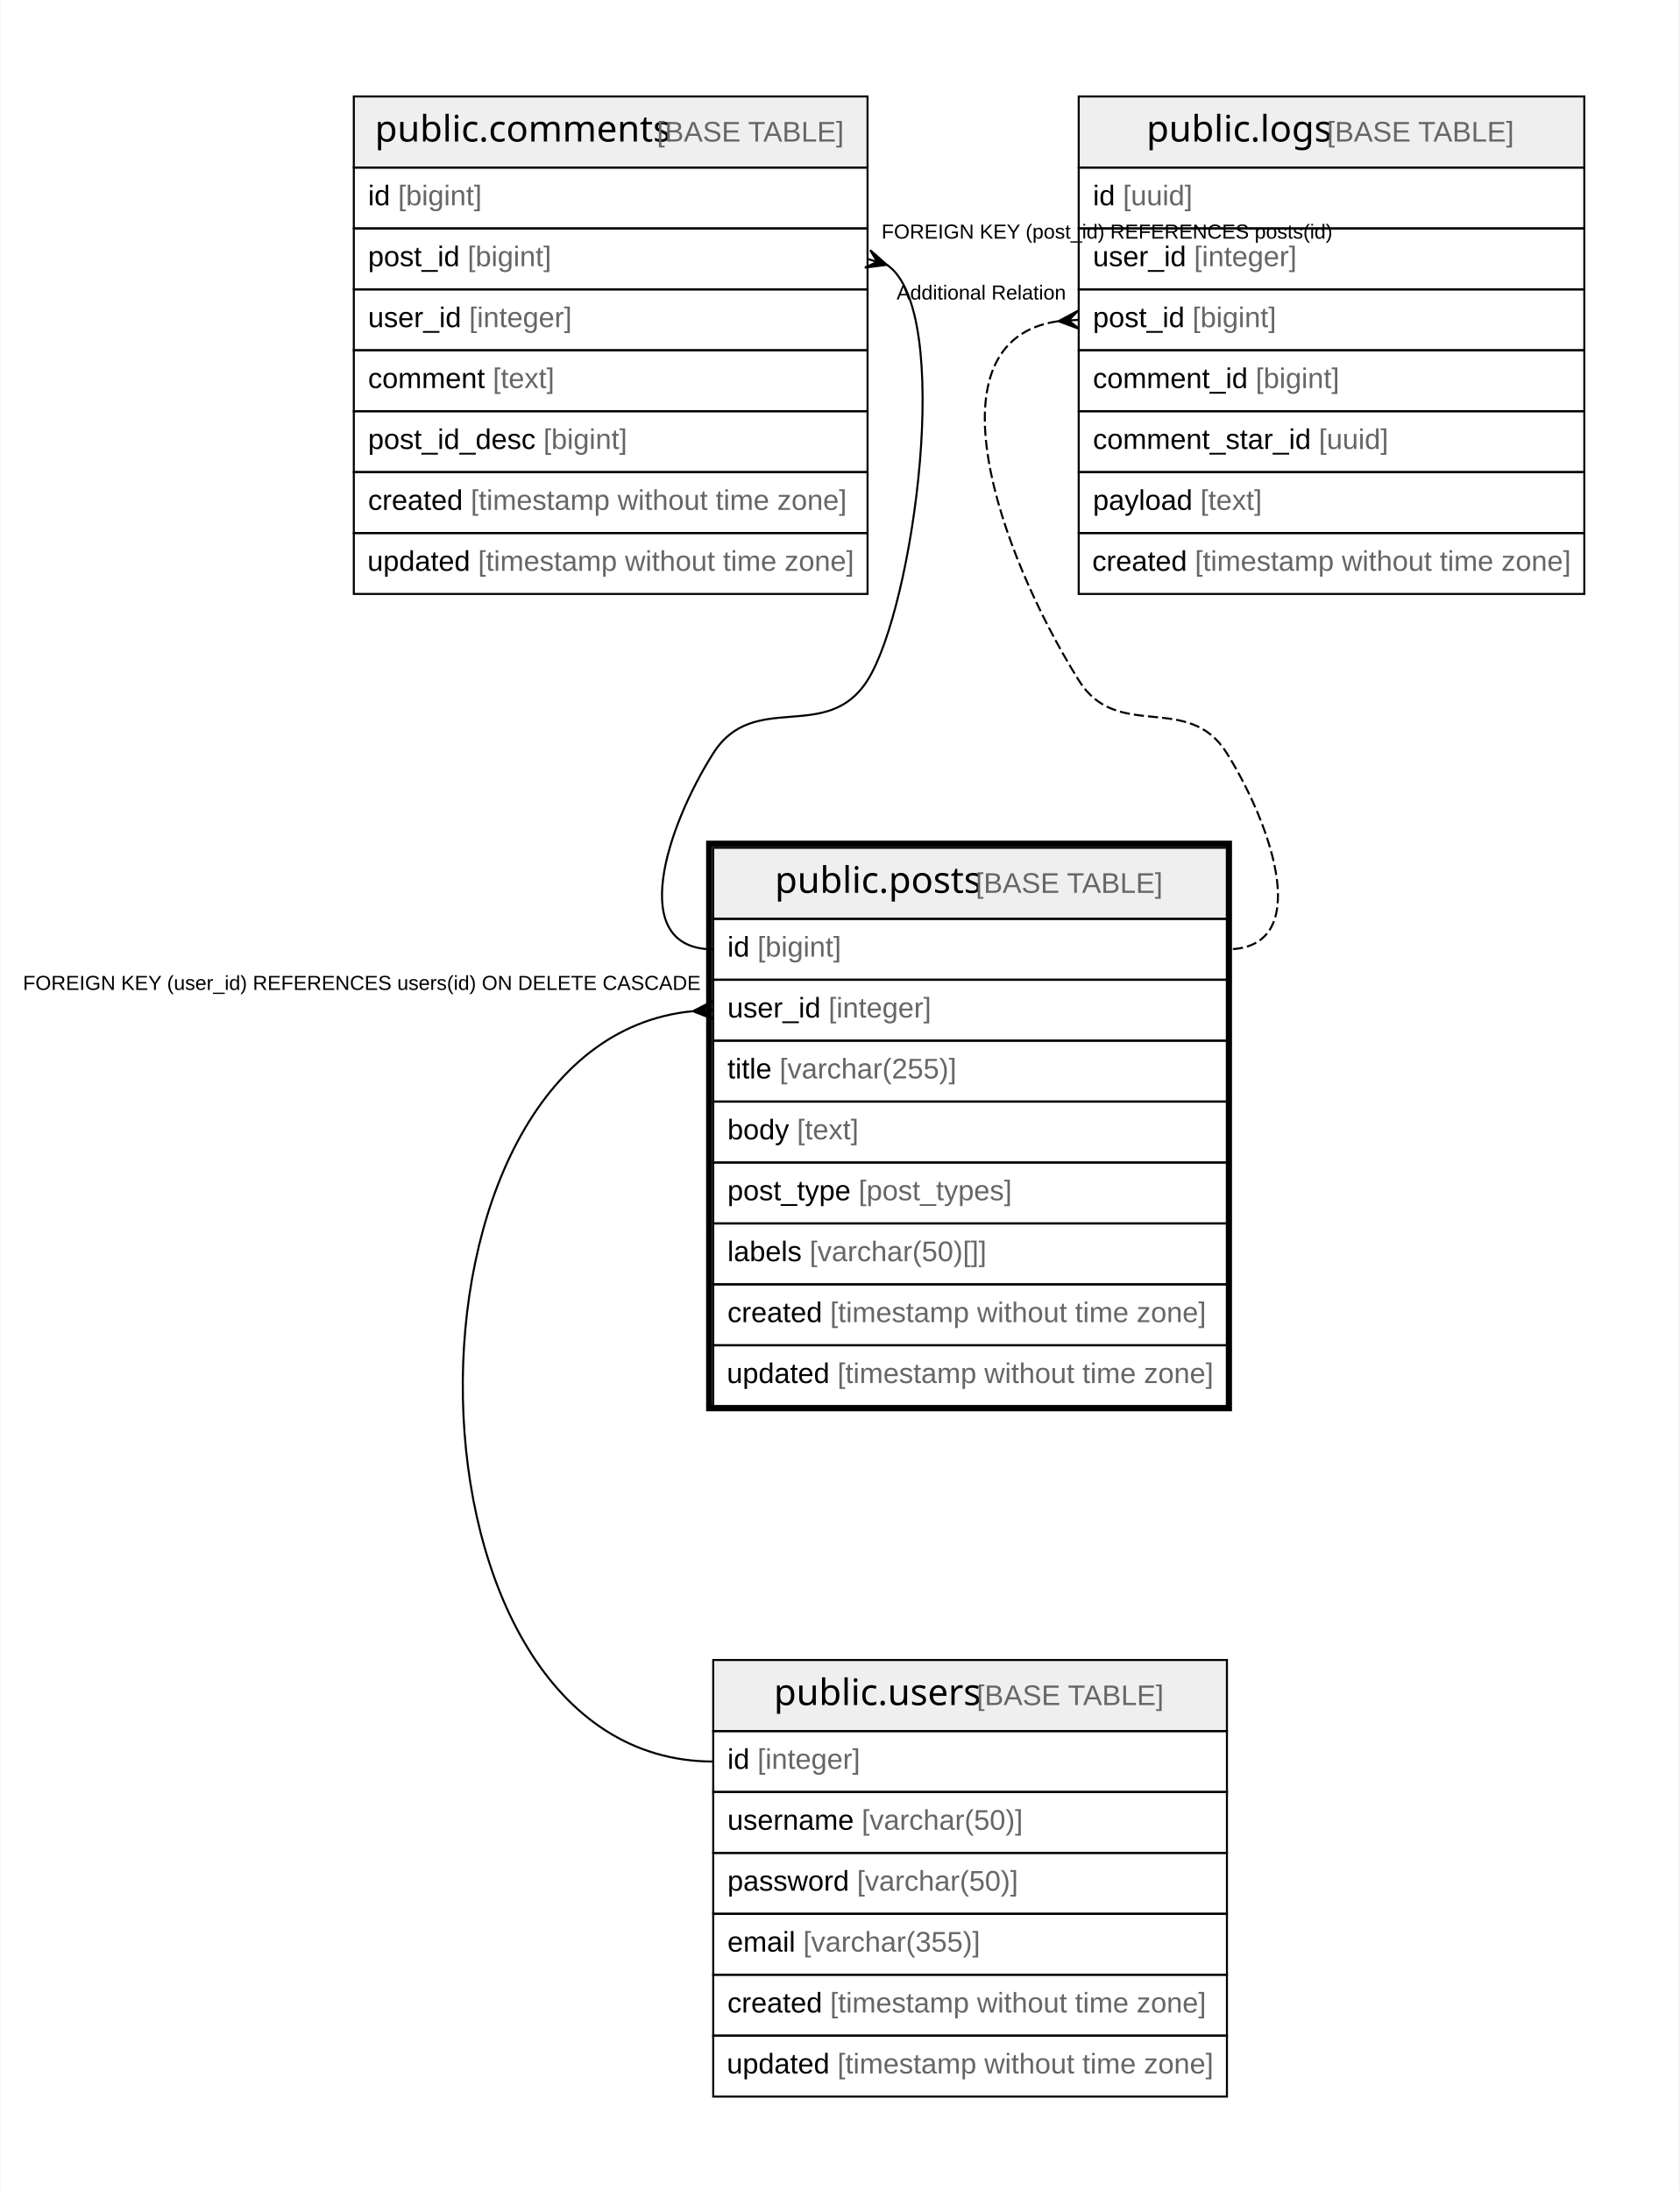
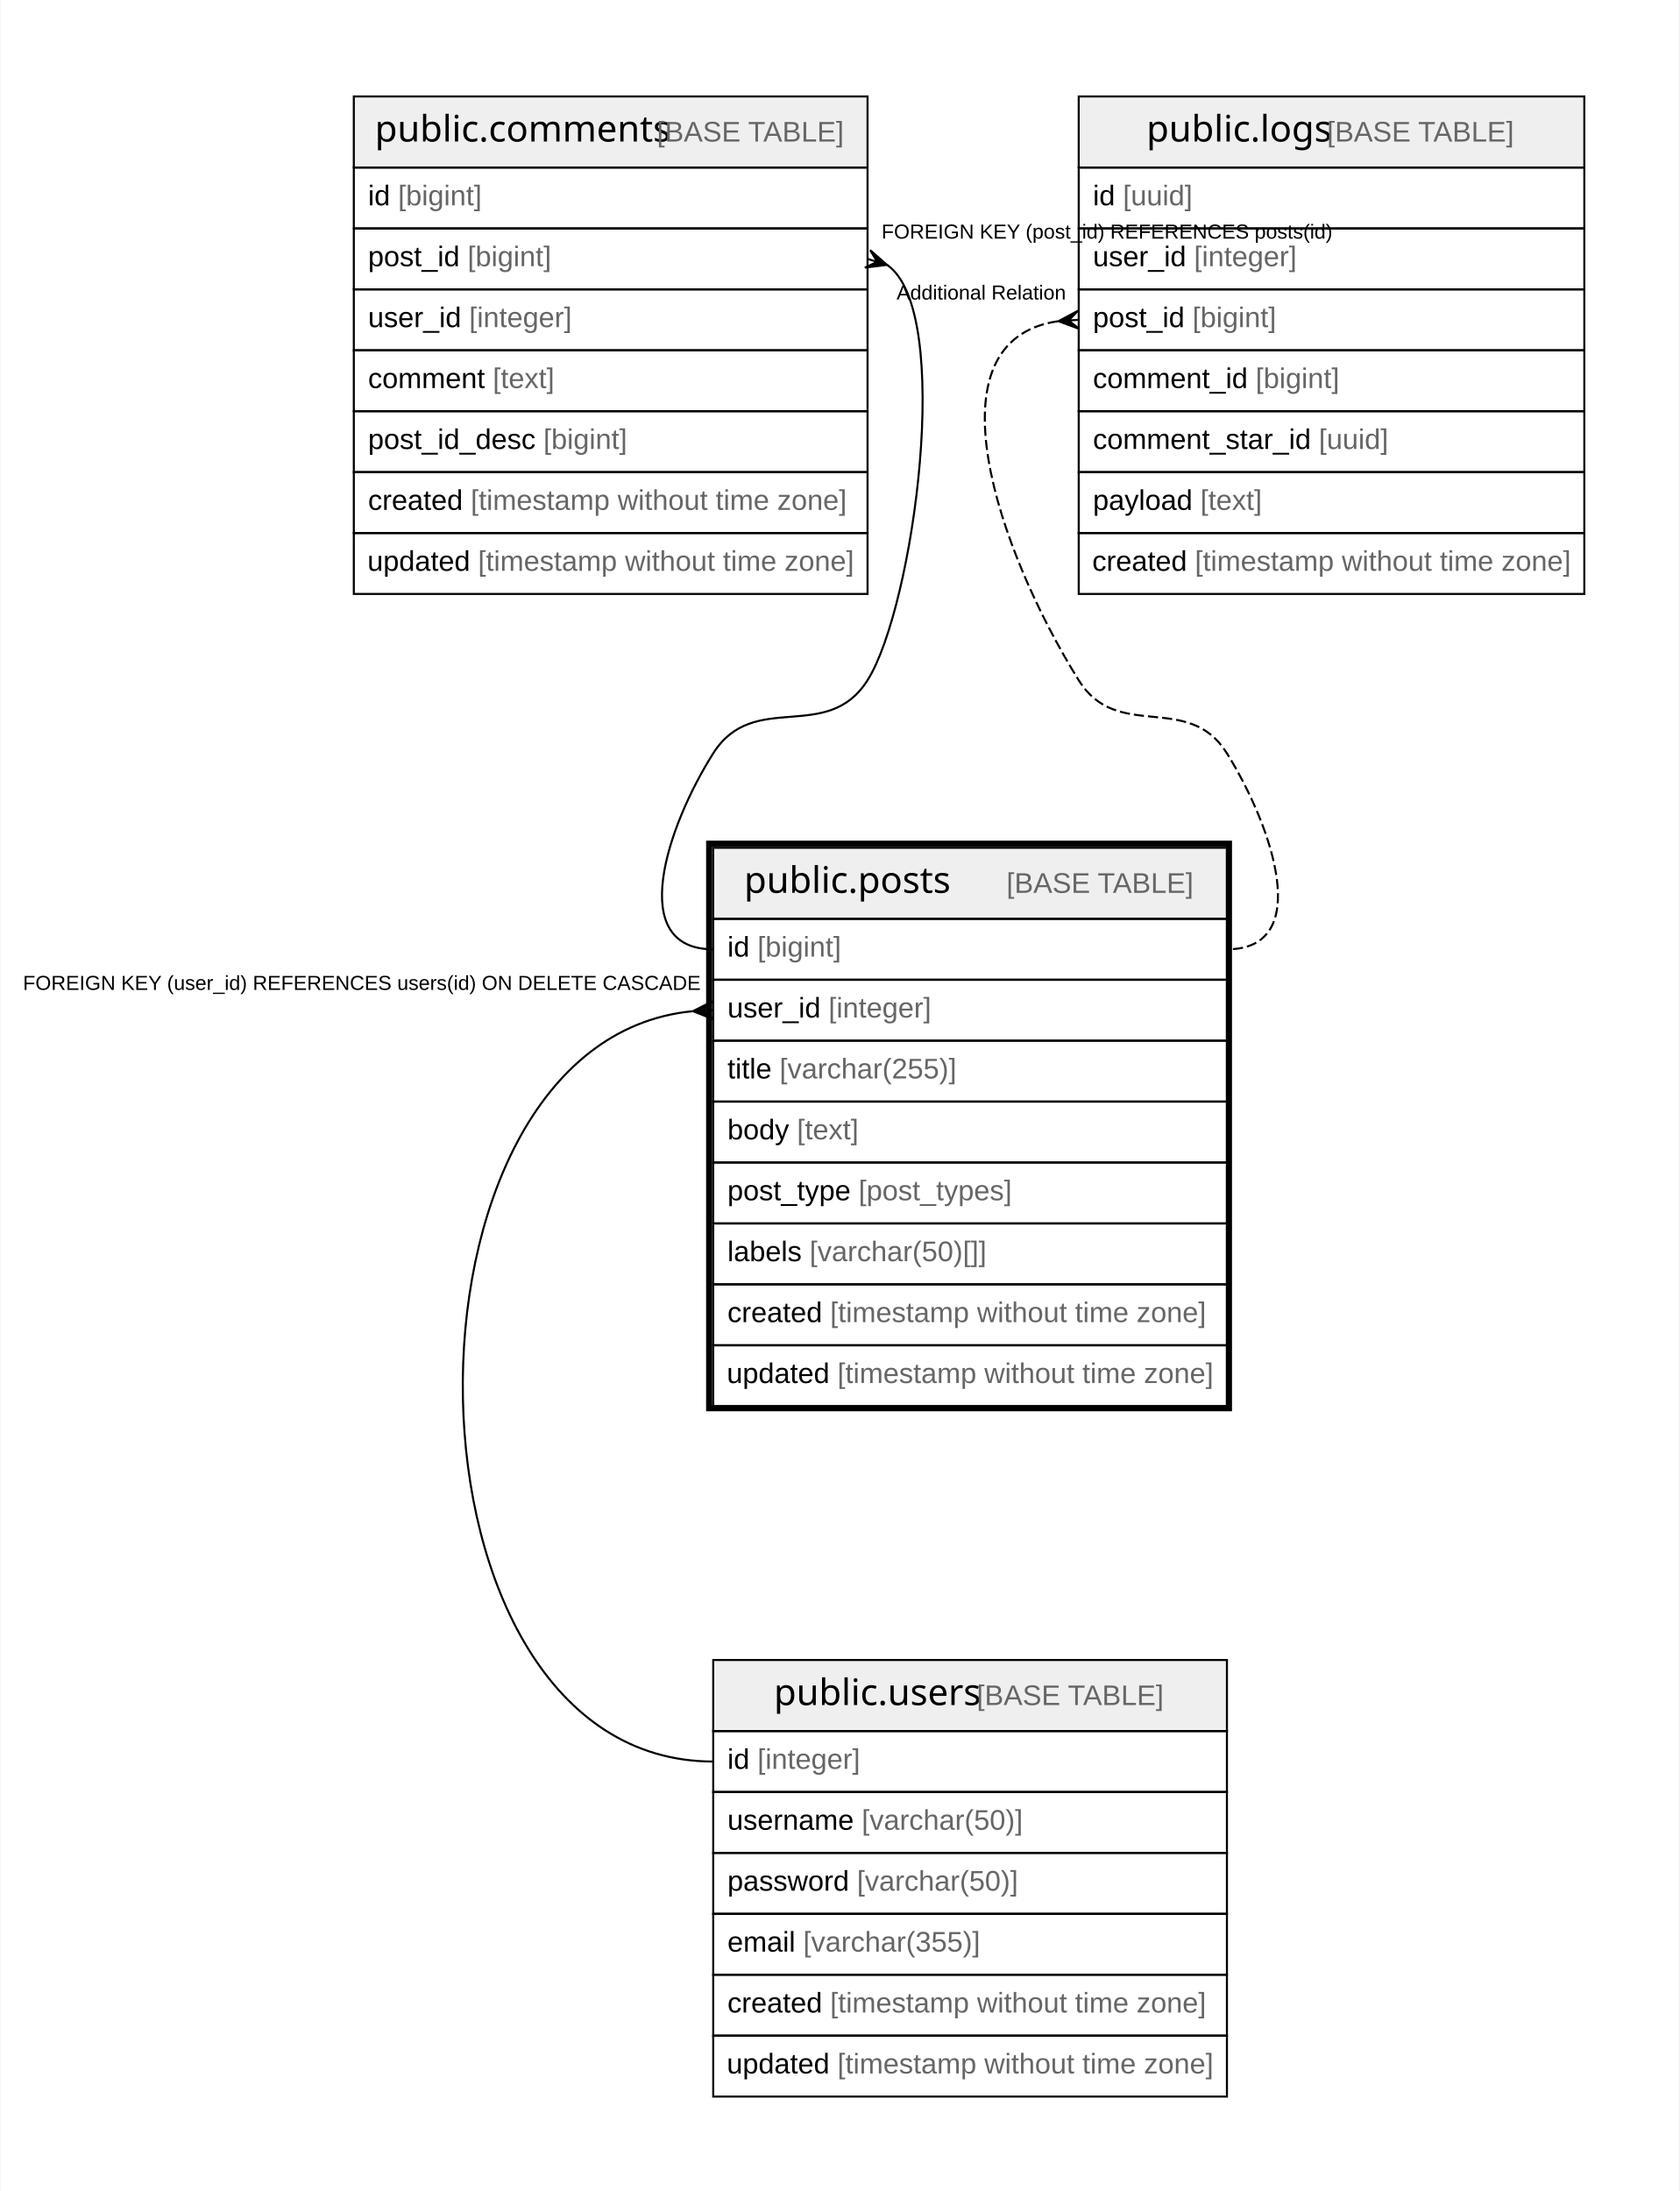
<svg xmlns="http://www.w3.org/2000/svg" width="827pt" height="1079pt" viewBox="0.00 0.00 826.50 1079.00">
  <g id="graph0" class="graph" transform="scale(1 1) rotate(0) translate(4 1075)">
    <polygon fill="#ffffff" stroke="transparent" points="-4,4 -4,-1075 822.5,-1075 822.5,4 -4,4" />
    <g id="node1" class="node">
      <polygon fill="#efefef" stroke="transparent" points="347,-622.5 347,-657.5 600,-657.5 600,-622.5 347,-622.5" />
      <polygon fill="none" stroke="#000000" points="347,-622.5 347,-657.5 600,-657.5 600,-622.5 347,-622.5" />
-       <text text-anchor="start" x="377.361" y="-635.3" font-family="Arial Bold" font-size="18.00" fill="#000000">public.posts</text>
-       <text text-anchor="start" x="472.385" y="-635.3" font-family="Arial" font-size="14.00" fill="#000000"> </text>
-       <text text-anchor="start" x="476.276" y="-635.3" font-family="Arial" font-size="14.00" fill="#666666">[BASE TABLE]</text>
+       <text text-anchor="start" x="362.204" y="-635.3" font-family="Arial Bold" font-size="18.00" fill="#000000">public.posts</text>
+       <text text-anchor="start" x="457.228" y="-635.3" font-family="Arial" font-size="14.00" fill="#000000">    </text>
+       <text text-anchor="start" x="491.433" y="-635.3" font-family="Arial" font-size="14.00" fill="#666666">[BASE TABLE]</text>
      <polygon fill="none" stroke="#000000" points="347,-592.5 347,-622.5 600,-622.5 600,-592.5 347,-592.5" />
      <text text-anchor="start" x="354" y="-603.9" font-family="Arial" font-size="14.00" fill="#000000">id </text>
      <text text-anchor="start" x="368.78" y="-603.9" font-family="Arial" font-size="14.00" fill="#666666">[bigint]</text>
      <polygon fill="none" stroke="#000000" points="347,-562.5 347,-592.5 600,-592.5 600,-562.5 347,-562.5" />
      <text text-anchor="start" x="354" y="-573.9" font-family="Arial" font-size="14.00" fill="#000000">user_id </text>
      <text text-anchor="start" x="403.788" y="-573.9" font-family="Arial" font-size="14.00" fill="#666666">[integer]</text>
      <polygon fill="none" stroke="#000000" points="347,-532.5 347,-562.5 600,-562.5 600,-532.5 347,-532.5" />
      <text text-anchor="start" x="354" y="-543.9" font-family="Arial" font-size="14.00" fill="#000000">title </text>
      <text text-anchor="start" x="379.668" y="-543.9" font-family="Arial" font-size="14.00" fill="#666666">[varchar(255)]</text>
      <polygon fill="none" stroke="#000000" points="347,-502.5 347,-532.5 600,-532.5 600,-502.5 347,-502.5" />
      <text text-anchor="start" x="354" y="-513.9" font-family="Arial" font-size="14.00" fill="#000000">body </text>
      <text text-anchor="start" x="388.238" y="-513.9" font-family="Arial" font-size="14.00" fill="#666666">[text]</text>
      <polygon fill="none" stroke="#000000" points="347,-472.5 347,-502.5 600,-502.5 600,-472.5 347,-472.5" />
      <text text-anchor="start" x="354" y="-483.9" font-family="Arial" font-size="14.00" fill="#000000">post_type </text>
      <text text-anchor="start" x="418.585" y="-483.9" font-family="Arial" font-size="14.00" fill="#666666">[post_types]</text>
      <polygon fill="none" stroke="#000000" points="347,-442.5 347,-472.5 600,-472.5 600,-442.5 347,-442.5" />
      <text text-anchor="start" x="354" y="-453.9" font-family="Arial" font-size="14.00" fill="#000000">labels </text>
      <text text-anchor="start" x="394.452" y="-453.9" font-family="Arial" font-size="14.00" fill="#666666">[varchar(50)[]]</text>
      <polygon fill="none" stroke="#000000" points="347,-412.5 347,-442.5 600,-442.5 600,-412.5 347,-412.5" />
      <text text-anchor="start" x="354" y="-423.9" font-family="Arial" font-size="14.00" fill="#000000">created </text>
      <text text-anchor="start" x="404.572" y="-423.9" font-family="Arial" font-size="14.00" fill="#666666">[timestamp without time zone]</text>
      <polygon fill="none" stroke="#000000" points="347,-382.5 347,-412.5 600,-412.5 600,-382.5 347,-382.5" />
      <text text-anchor="start" x="353.692" y="-393.9" font-family="Arial" font-size="14.00" fill="#000000">updated </text>
      <text text-anchor="start" x="408.168" y="-393.9" font-family="Arial" font-size="14.00" fill="#666666">[timestamp without time zone]</text>
      <polygon fill="none" stroke="#000000" stroke-width="3" points="345,-381.5 345,-659.5 601,-659.5 601,-381.5 345,-381.5" />
    </g>
    <g id="node4" class="node">
      <polygon fill="#efefef" stroke="transparent" points="347,-222.5 347,-257.5 600,-257.5 600,-222.5 347,-222.5" />
      <polygon fill="none" stroke="#000000" points="347,-222.5 347,-257.5 600,-257.5 600,-222.5 347,-222.5" />
      <text text-anchor="start" x="376.866" y="-235.3" font-family="Arial Bold" font-size="18.00" fill="#000000">public.users</text>
      <text text-anchor="start" x="472.88" y="-235.3" font-family="Arial" font-size="14.00" fill="#000000"> </text>
      <text text-anchor="start" x="476.771" y="-235.3" font-family="Arial" font-size="14.00" fill="#666666">[BASE TABLE]</text>
      <polygon fill="none" stroke="#000000" points="347,-192.5 347,-222.5 600,-222.5 600,-192.5 347,-192.5" />
      <text text-anchor="start" x="354" y="-203.9" font-family="Arial" font-size="14.00" fill="#000000">id </text>
      <text text-anchor="start" x="368.78" y="-203.9" font-family="Arial" font-size="14.00" fill="#666666">[integer]</text>
      <polygon fill="none" stroke="#000000" points="347,-162.5 347,-192.5 600,-192.5 600,-162.5 347,-162.5" />
      <text text-anchor="start" x="354" y="-173.9" font-family="Arial" font-size="14.00" fill="#000000">username </text>
      <text text-anchor="start" x="420.125" y="-173.9" font-family="Arial" font-size="14.00" fill="#666666">[varchar(50)]</text>
      <polygon fill="none" stroke="#000000" points="347,-132.5 347,-162.5 600,-162.5 600,-132.5 347,-132.5" />
      <text text-anchor="start" x="354" y="-143.9" font-family="Arial" font-size="14.00" fill="#000000">password </text>
      <text text-anchor="start" x="417.788" y="-143.9" font-family="Arial" font-size="14.00" fill="#666666">[varchar(50)]</text>
      <polygon fill="none" stroke="#000000" points="347,-102.5 347,-132.5 600,-132.5 600,-102.5 347,-102.5" />
      <text text-anchor="start" x="354" y="-113.9" font-family="Arial" font-size="14.00" fill="#000000">email </text>
      <text text-anchor="start" x="391.33" y="-113.9" font-family="Arial" font-size="14.00" fill="#666666">[varchar(355)]</text>
      <polygon fill="none" stroke="#000000" points="347,-72.5 347,-102.5 600,-102.5 600,-72.5 347,-72.5" />
      <text text-anchor="start" x="354" y="-83.9" font-family="Arial" font-size="14.00" fill="#000000">created </text>
      <text text-anchor="start" x="404.572" y="-83.9" font-family="Arial" font-size="14.00" fill="#666666">[timestamp without time zone]</text>
      <polygon fill="none" stroke="#000000" points="347,-42.5 347,-72.5 600,-72.5 600,-42.5 347,-42.5" />
      <text text-anchor="start" x="353.692" y="-53.9" font-family="Arial" font-size="14.00" fill="#000000">updated </text>
      <text text-anchor="start" x="408.168" y="-53.9" font-family="Arial" font-size="14.00" fill="#666666">[timestamp without time zone]</text>
    </g>
    <g id="edge3" class="edge">
      <path fill="none" stroke="#000000" d="M336.629,-576.995C182.631,-561.772 186.089,-207.5 347,-207.5" />
      <polygon fill="#000000" stroke="#000000" points="337.012,-577.014 346.781,-581.995 342.006,-577.257 347,-577.5 347,-577.5 347,-577.5 342.006,-577.257 347.219,-573.005 337.012,-577.014 337.012,-577.014" />
      <text text-anchor="start" x="7.053" y="-587.5" font-family="Arial" font-size="10.00" fill="#000000">FOREIGN KEY (user_id) REFERENCES users(id) ON DELETE CASCADE</text>
    </g>
    <g id="node2" class="node">
      <polygon fill="#efefef" stroke="transparent" points="170,-992.5 170,-1027.5 423,-1027.5 423,-992.5 170,-992.5" />
      <polygon fill="none" stroke="#000000" points="170,-992.5 170,-1027.5 423,-1027.5 423,-992.5 170,-992.5" />
      <text text-anchor="start" x="180.366" y="-1005.3" font-family="Arial Bold" font-size="18.00" fill="#000000">public.comments</text>
      <text text-anchor="start" x="315.38" y="-1005.3" font-family="Arial" font-size="14.00" fill="#000000"> </text>
      <text text-anchor="start" x="319.271" y="-1005.3" font-family="Arial" font-size="14.00" fill="#666666">[BASE TABLE]</text>
      <polygon fill="none" stroke="#000000" points="170,-962.5 170,-992.5 423,-992.5 423,-962.5 170,-962.5" />
      <text text-anchor="start" x="177" y="-973.9" font-family="Arial" font-size="14.00" fill="#000000">id </text>
      <text text-anchor="start" x="191.78" y="-973.9" font-family="Arial" font-size="14.00" fill="#666666">[bigint]</text>
      <polygon fill="none" stroke="#000000" points="170,-932.5 170,-962.5 423,-962.5 423,-932.5 170,-932.5" />
      <text text-anchor="start" x="177" y="-943.9" font-family="Arial" font-size="14.00" fill="#000000">post_id </text>
      <text text-anchor="start" x="226.018" y="-943.9" font-family="Arial" font-size="14.00" fill="#666666">[bigint]</text>
      <polygon fill="none" stroke="#000000" points="170,-902.5 170,-932.5 423,-932.5 423,-902.5 170,-902.5" />
      <text text-anchor="start" x="177" y="-913.9" font-family="Arial" font-size="14.00" fill="#000000">user_id </text>
      <text text-anchor="start" x="226.788" y="-913.9" font-family="Arial" font-size="14.00" fill="#666666">[integer]</text>
      <polygon fill="none" stroke="#000000" points="170,-872.5 170,-902.5 423,-902.5 423,-872.5 170,-872.5" />
      <text text-anchor="start" x="177" y="-883.9" font-family="Arial" font-size="14.00" fill="#000000">comment </text>
      <text text-anchor="start" x="238.45" y="-883.9" font-family="Arial" font-size="14.00" fill="#666666">[text]</text>
      <polygon fill="none" stroke="#000000" points="170,-842.5 170,-872.5 423,-872.5 423,-842.5 170,-842.5" />
      <text text-anchor="start" x="177" y="-853.9" font-family="Arial" font-size="14.00" fill="#000000">post_id_desc </text>
      <text text-anchor="start" x="263.366" y="-853.9" font-family="Arial" font-size="14.00" fill="#666666">[bigint]</text>
      <polygon fill="none" stroke="#000000" points="170,-812.5 170,-842.5 423,-842.5 423,-812.5 170,-812.5" />
      <text text-anchor="start" x="177" y="-823.9" font-family="Arial" font-size="14.00" fill="#000000">created </text>
      <text text-anchor="start" x="227.572" y="-823.9" font-family="Arial" font-size="14.00" fill="#666666">[timestamp without time zone]</text>
      <polygon fill="none" stroke="#000000" points="170,-782.5 170,-812.5 423,-812.5 423,-782.5 170,-782.5" />
      <text text-anchor="start" x="176.691" y="-793.9" font-family="Arial" font-size="14.00" fill="#000000">updated </text>
      <text text-anchor="start" x="231.168" y="-793.9" font-family="Arial" font-size="14.00" fill="#666666">[timestamp without time zone]</text>
    </g>
    <g id="edge1" class="edge">
      <path fill="none" stroke="#000000" d="M432.601,-944.556C465.74,-921.957 445.731,-775.92 423,-740 403.013,-708.417 366.987,-735.583 347,-704 324.065,-667.758 304.111,-607.5 347,-607.5" />
      <polygon fill="#000000" stroke="#000000" points="432.561,-944.568 421.681,-943.198 427.78,-946.034 423,-947.5 423,-947.5 423,-947.5 427.78,-946.034 424.319,-951.802 432.561,-944.568 432.561,-944.568" />
      <text text-anchor="start" x="429.885" y="-957.5" font-family="Arial" font-size="10.00" fill="#000000">FOREIGN KEY (post_id) REFERENCES posts(id)</text>
    </g>
    <g id="node3" class="node">
      <polygon fill="#efefef" stroke="transparent" points="527,-992.5 527,-1027.5 776,-1027.5 776,-992.5 527,-992.5" />
      <polygon fill="none" stroke="#000000" points="527,-992.5 527,-1027.5 776,-1027.5 776,-992.5 527,-992.5" />
      <text text-anchor="start" x="560.365" y="-1005.3" font-family="Arial Bold" font-size="18.00" fill="#000000">public.logs</text>
      <text text-anchor="start" x="645.381" y="-1005.3" font-family="Arial" font-size="14.00" fill="#000000"> </text>
      <text text-anchor="start" x="649.272" y="-1005.3" font-family="Arial" font-size="14.00" fill="#666666">[BASE TABLE]</text>
      <polygon fill="none" stroke="#000000" points="527,-962.5 527,-992.5 776,-992.5 776,-962.5 527,-962.5" />
      <text text-anchor="start" x="534" y="-973.9" font-family="Arial" font-size="14.00" fill="#000000">id </text>
      <text text-anchor="start" x="548.78" y="-973.9" font-family="Arial" font-size="14.00" fill="#666666">[uuid]</text>
      <polygon fill="none" stroke="#000000" points="527,-932.5 527,-962.5 776,-962.5 776,-932.5 527,-932.5" />
      <text text-anchor="start" x="534" y="-943.9" font-family="Arial" font-size="14.00" fill="#000000">user_id </text>
      <text text-anchor="start" x="583.788" y="-943.9" font-family="Arial" font-size="14.00" fill="#666666">[integer]</text>
      <polygon fill="none" stroke="#000000" points="527,-902.5 527,-932.5 776,-932.5 776,-902.5 527,-902.5" />
      <text text-anchor="start" x="534" y="-913.9" font-family="Arial" font-size="14.00" fill="#000000">post_id </text>
      <text text-anchor="start" x="583.018" y="-913.9" font-family="Arial" font-size="14.00" fill="#666666">[bigint]</text>
      <polygon fill="none" stroke="#000000" points="527,-872.5 527,-902.5 776,-902.5 776,-872.5 527,-872.5" />
      <text text-anchor="start" x="534" y="-883.9" font-family="Arial" font-size="14.00" fill="#000000">comment_id </text>
      <text text-anchor="start" x="614.122" y="-883.9" font-family="Arial" font-size="14.00" fill="#666666">[bigint]</text>
      <polygon fill="none" stroke="#000000" points="527,-842.5 527,-872.5 776,-872.5 776,-842.5 527,-842.5" />
      <text text-anchor="start" x="534" y="-853.9" font-family="Arial" font-size="14.00" fill="#000000">comment_star_id </text>
      <text text-anchor="start" x="645.238" y="-853.9" font-family="Arial" font-size="14.00" fill="#666666">[uuid]</text>
      <polygon fill="none" stroke="#000000" points="527,-812.5 527,-842.5 776,-842.5 776,-812.5 527,-812.5" />
      <text text-anchor="start" x="534" y="-823.9" font-family="Arial" font-size="14.00" fill="#000000">payload </text>
      <text text-anchor="start" x="586.91" y="-823.9" font-family="Arial" font-size="14.00" fill="#666666">[text]</text>
      <polygon fill="none" stroke="#000000" points="527,-782.5 527,-812.5 776,-812.5 776,-782.5 527,-782.5" />
      <text text-anchor="start" x="533.644" y="-793.9" font-family="Arial" font-size="14.00" fill="#000000">created </text>
      <text text-anchor="start" x="584.216" y="-793.9" font-family="Arial" font-size="14.00" fill="#666666">[timestamp without time zone]</text>
    </g>
    <g id="edge2" class="edge">
      <path fill="none" stroke="#000000" stroke-dasharray="5,2" d="M516.66,-916.787C451.611,-907.236 487.294,-803.852 527,-740 546.103,-709.28 580.897,-734.72 600,-704 622.648,-667.579 642.889,-607.5 600,-607.5" />
      <polygon fill="#000000" stroke="#000000" points="517.024,-916.812 526.691,-921.989 522.012,-917.156 527,-917.5 527,-917.5 527,-917.5 522.012,-917.156 527.309,-913.011 517.024,-916.812 517.024,-916.812" />
      <text text-anchor="start" x="437.325" y="-927.5" font-family="Arial" font-size="10.00" fill="#000000">Additional Relation</text>
    </g>
  </g>
</svg>
